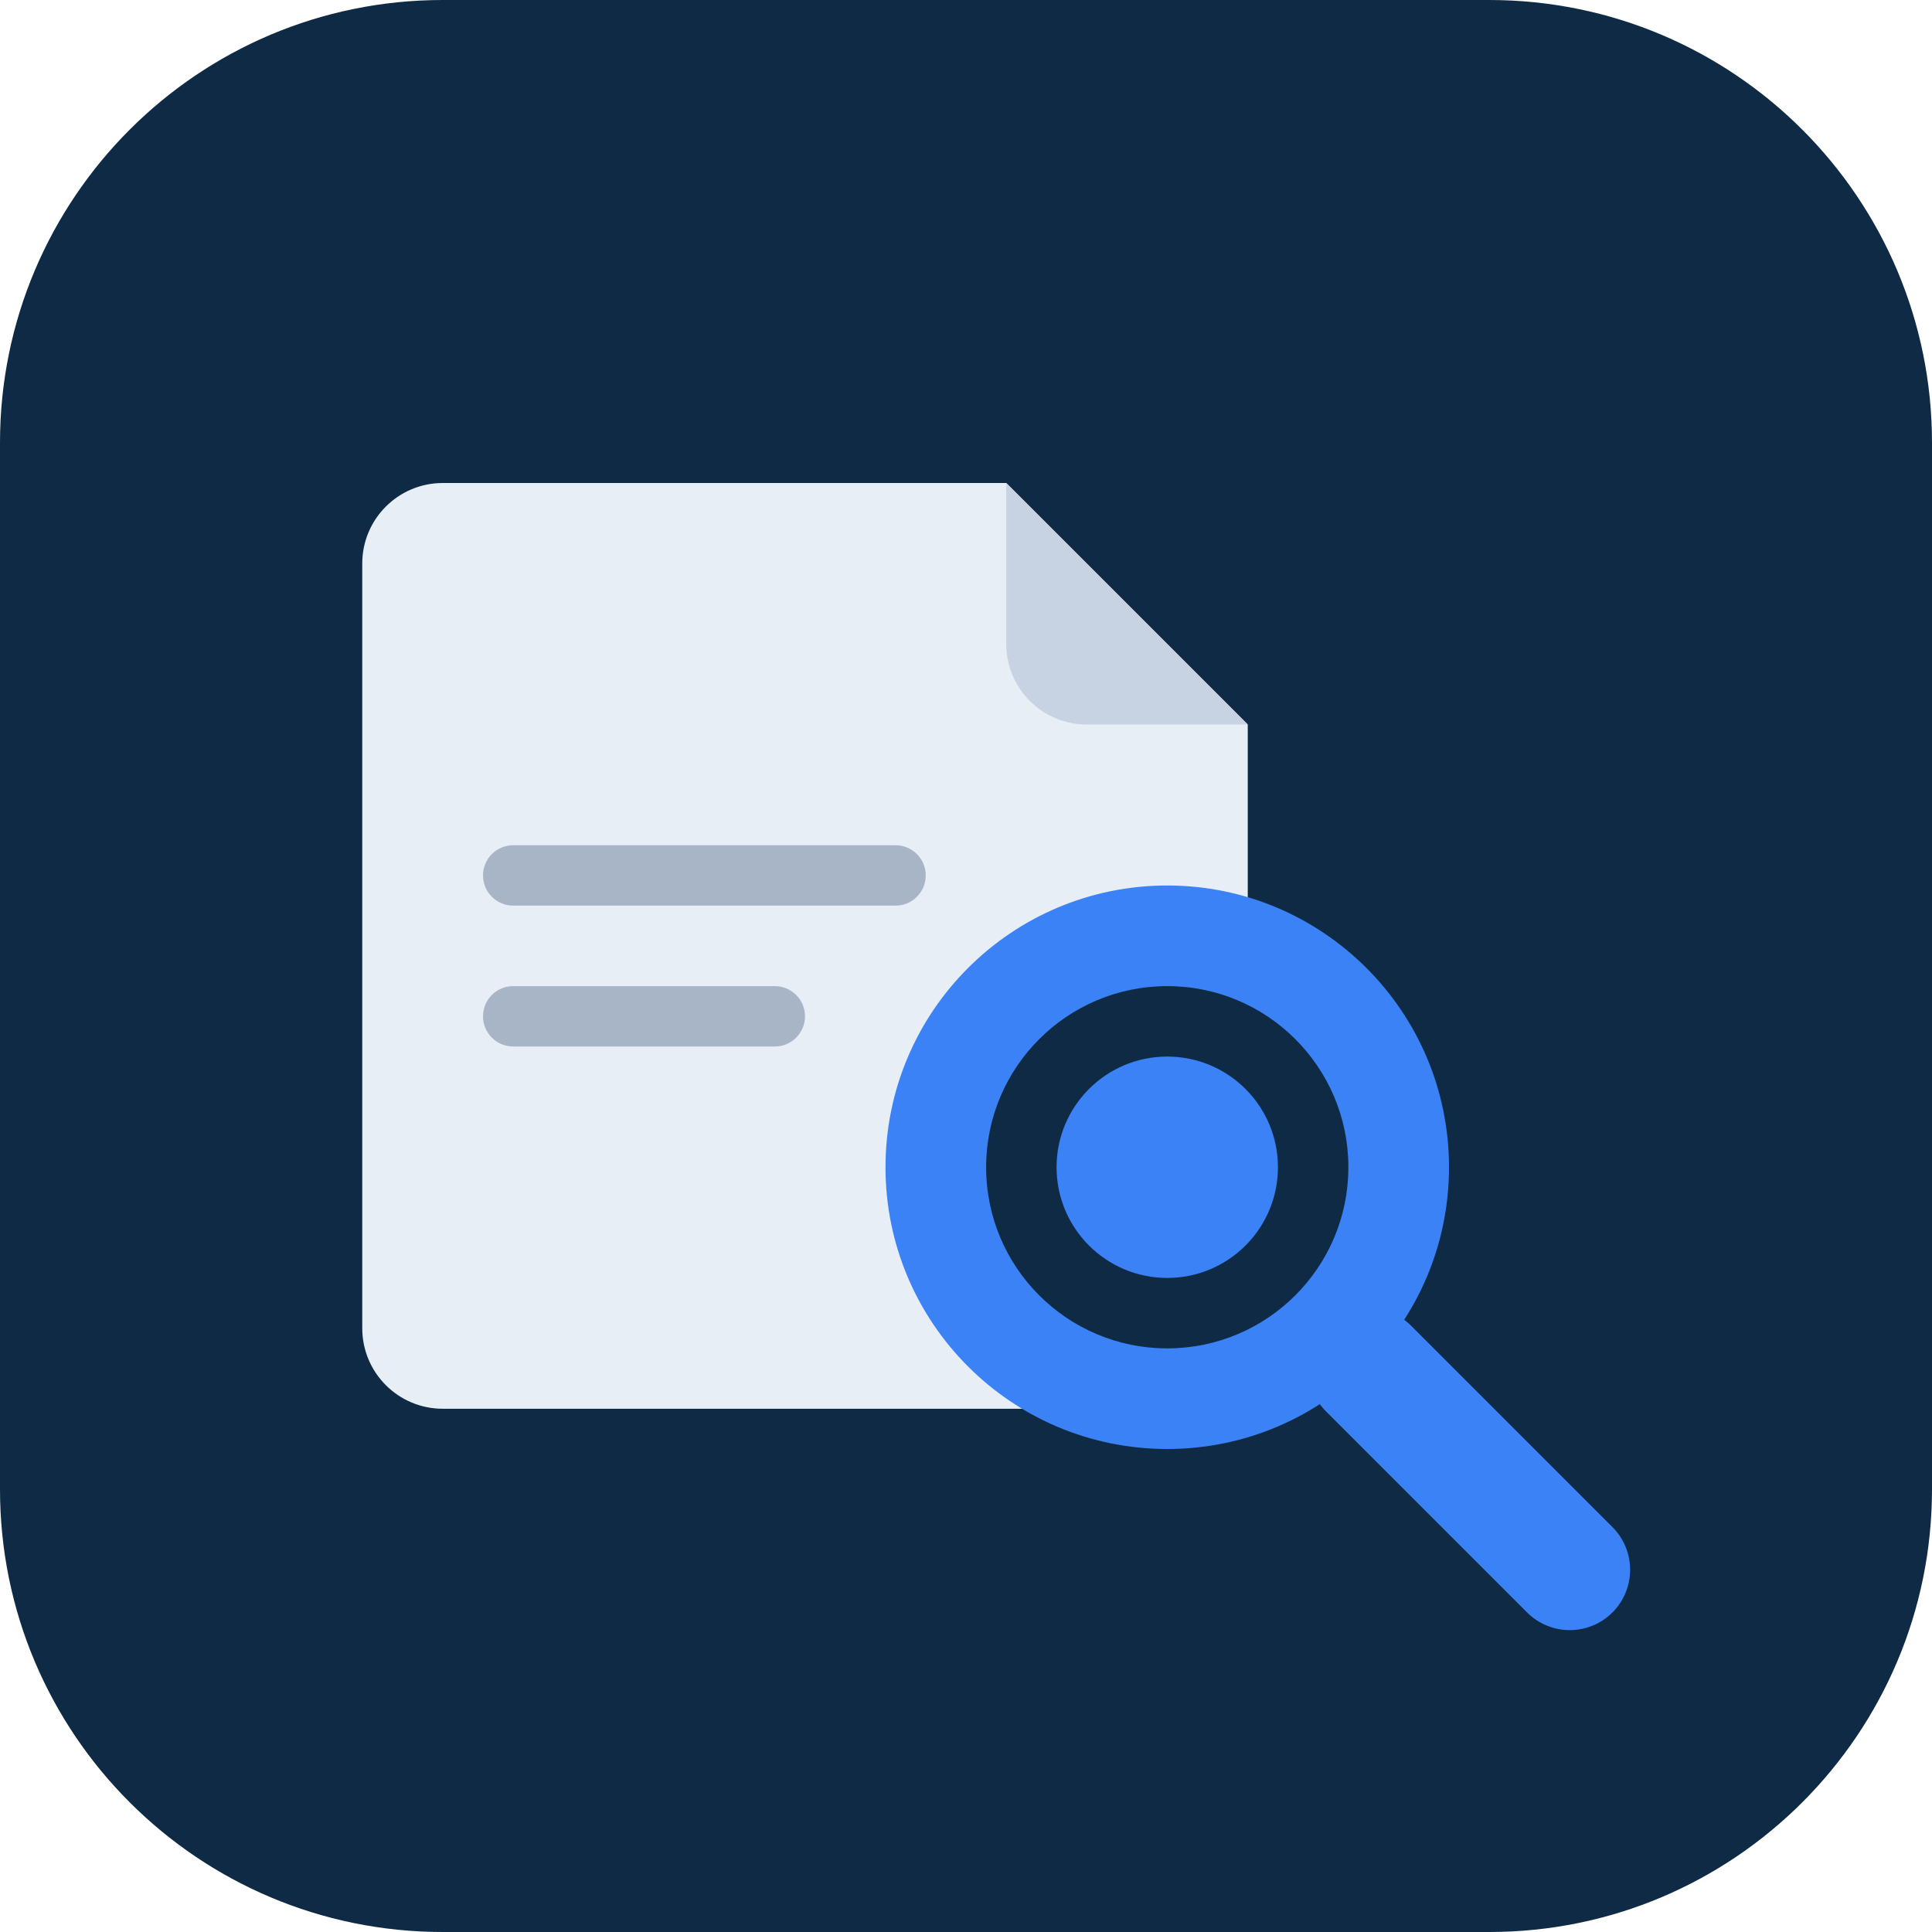
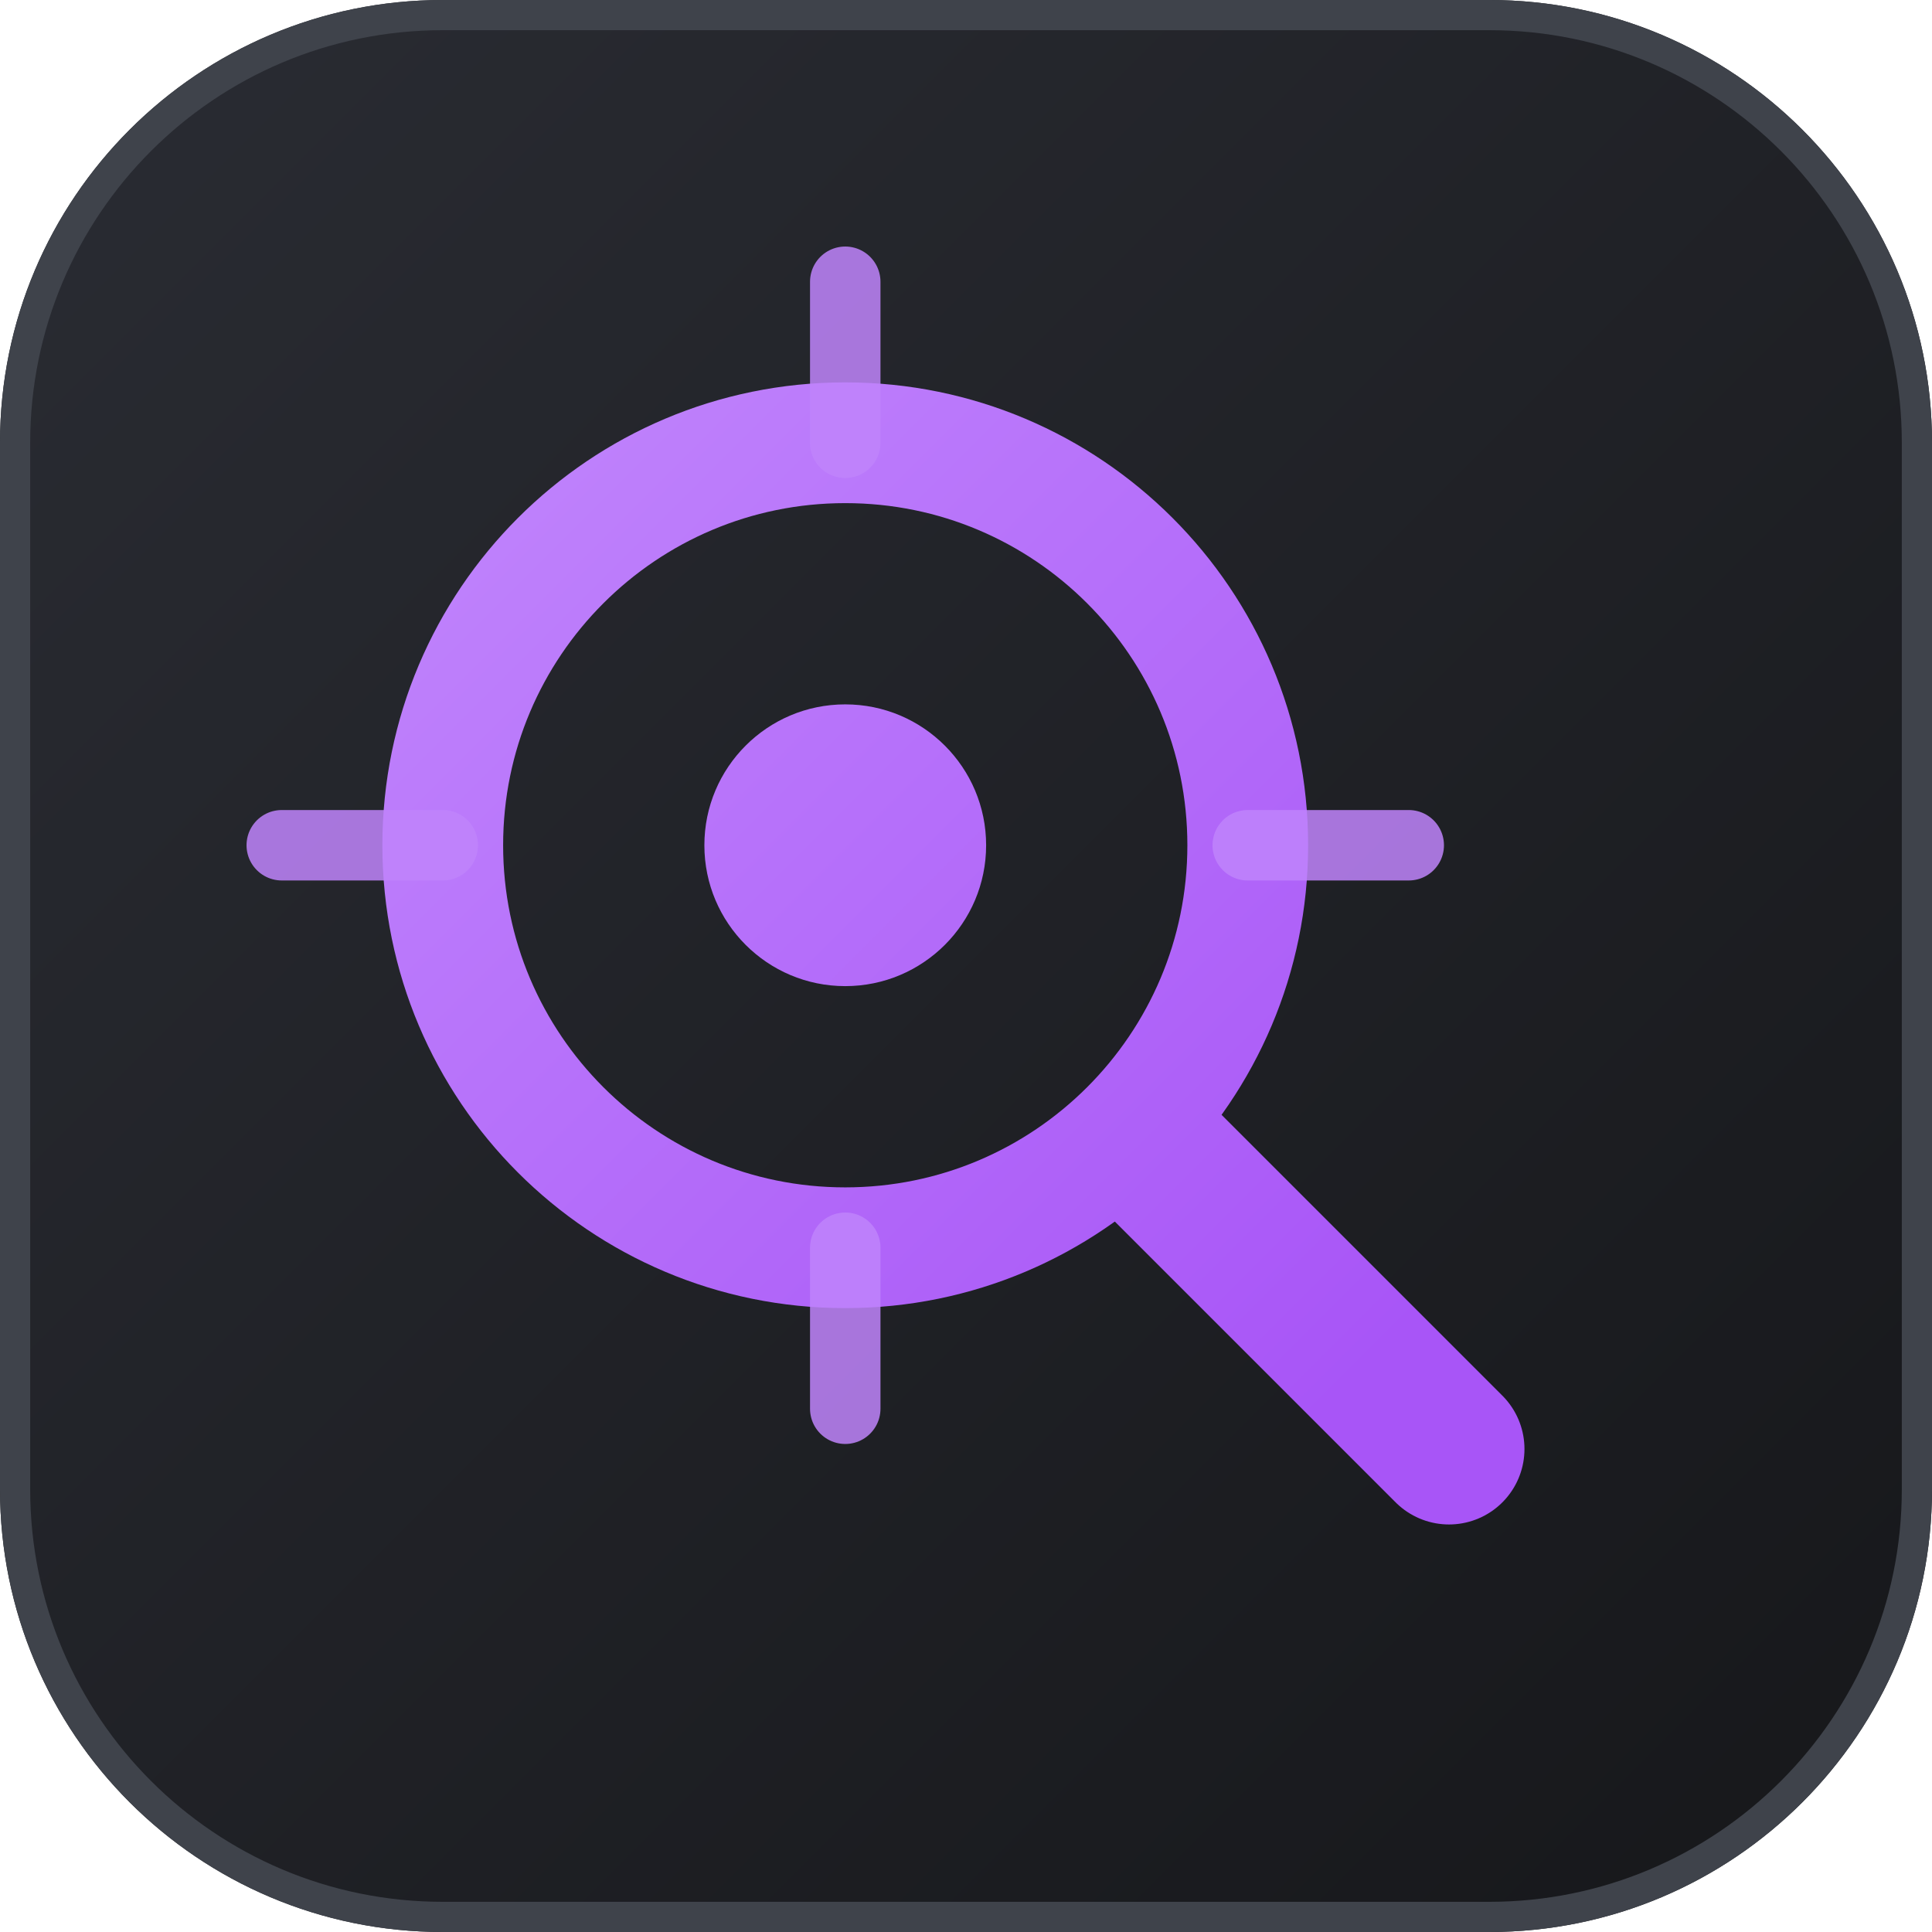
<svg xmlns="http://www.w3.org/2000/svg" width="96" height="96" viewBox="0 0 96 96" fill="none">
-   <rect width="96" height="96" rx="22" fill="#0F2A44" />
-   <path d="M22 24 H50 L62 36 V66 A4 4 0 0 1 58 70 H22 A4 4 0 0 1 18 66 V28 A4 4 0 0 1 22 24 Z" fill="#E8EEF5" />
-   <path d="M50 24 V32 A4 4 0 0 0 54 36 H62 Z" fill="#C7D3E2" />
-   <rect x="24" y="42" width="22" height="3" rx="1.5" fill="#A8B5C7" />
-   <rect x="24" y="49" width="16" height="3" rx="1.5" fill="#A8B5C7" />
-   <circle cx="58" cy="58" r="14" fill="#3B82F6" />
-   <circle cx="58" cy="58" r="9" fill="#0F2A44" />
-   <circle cx="58" cy="58" r="5.5" fill="#3B82F6" />
-   <path d="M68 68 L78 78" stroke="#3B82F6" stroke-width="6" stroke-linecap="round" />
+   <defs>
+     <linearGradient id="fl-bg" x1="0" y1="0" x2="96" y2="96" gradientUnits="userSpaceOnUse">
+       <stop offset="0" stop-color="#2A2C33" />
+       <stop offset="1" stop-color="#16171A" />
+     </linearGradient>
+     <linearGradient id="fl-lens" x1="22" y1="22" x2="68" y2="68" gradientUnits="userSpaceOnUse">
+       <stop offset="0" stop-color="#C084FC" />
+       <stop offset="1" stop-color="#A855F7" />
+     </linearGradient>
+   </defs>
+   <rect width="96" height="96" rx="22" fill="url(#fl-bg)" />
+   <rect x="0.75" y="0.75" width="94.5" height="94.5" rx="21.25" stroke="#3F434B" stroke-width="1.5" />
+   <circle cx="42" cy="42" r="20" stroke="url(#fl-lens)" stroke-width="6" />
+   <circle cx="42" cy="42" r="7" fill="url(#fl-lens)" />
+   <path d="M57 57 L72 72" stroke="url(#fl-lens)" stroke-width="7.5" stroke-linecap="round" />
+   <path d="M42 14v8 M42 62v8 M14 42h8 M62 42h8" stroke="#C084FC" stroke-width="3.5" stroke-linecap="round" opacity="0.85" />
</svg>
